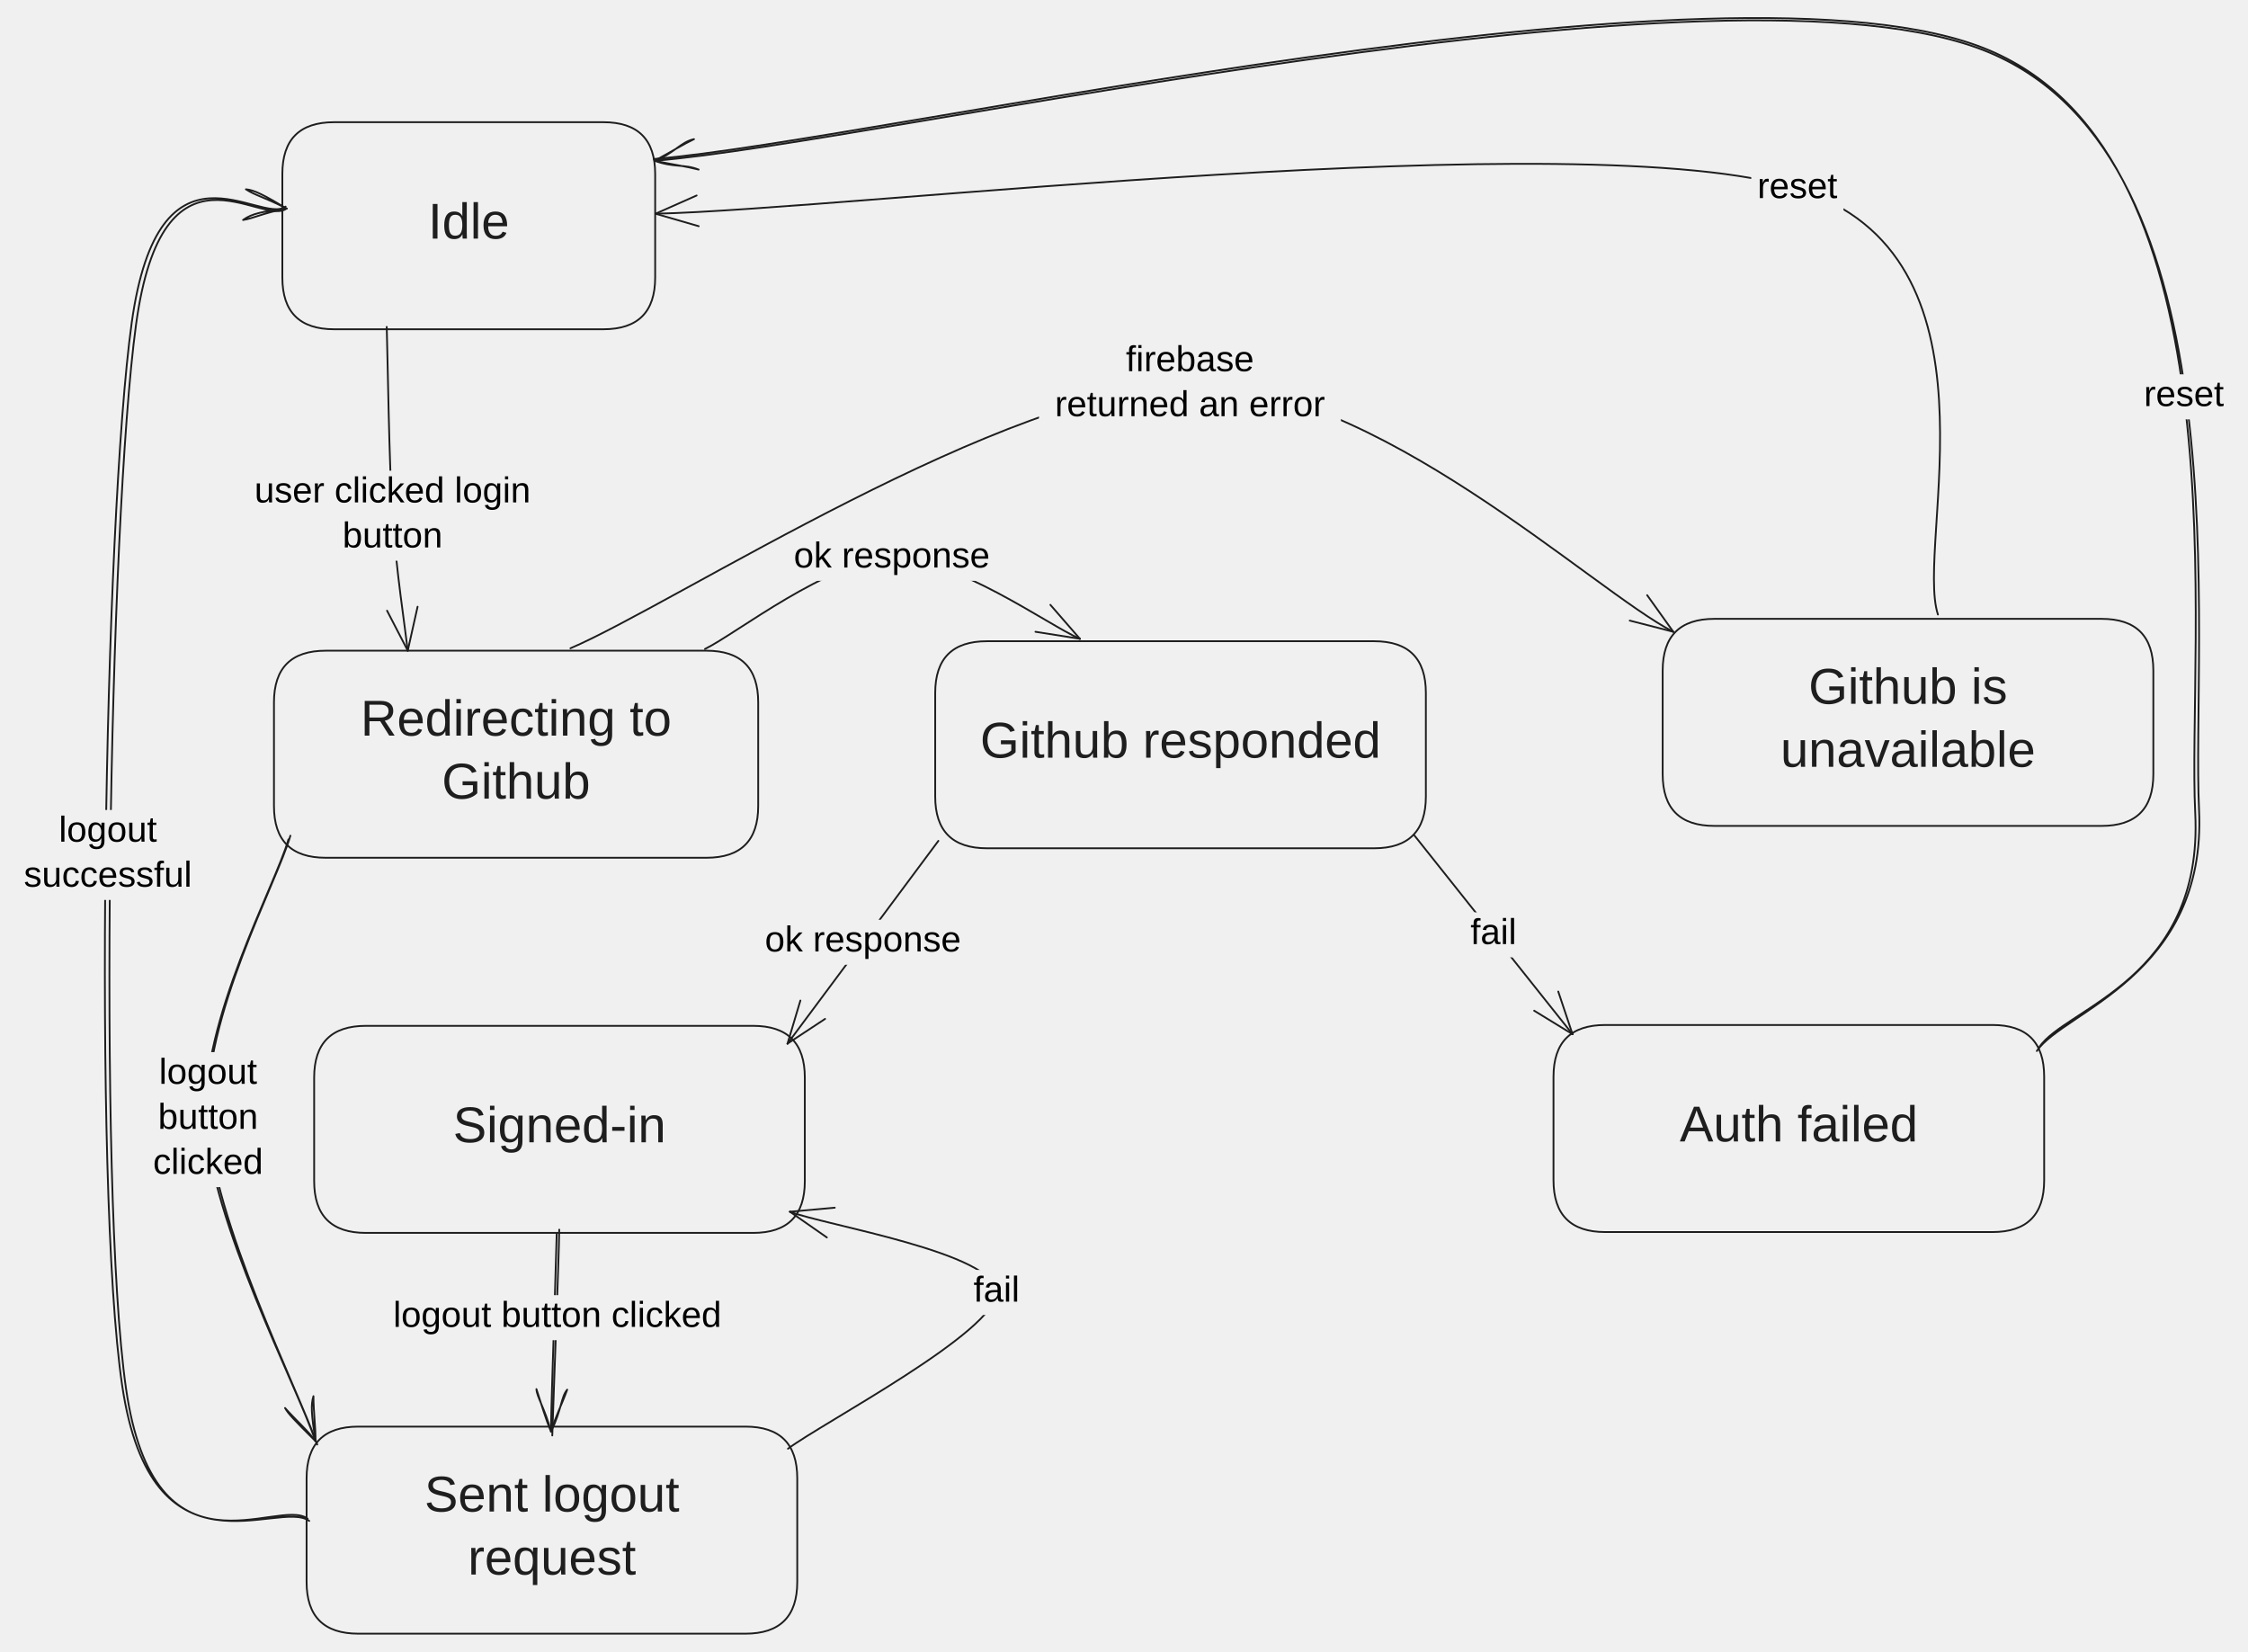
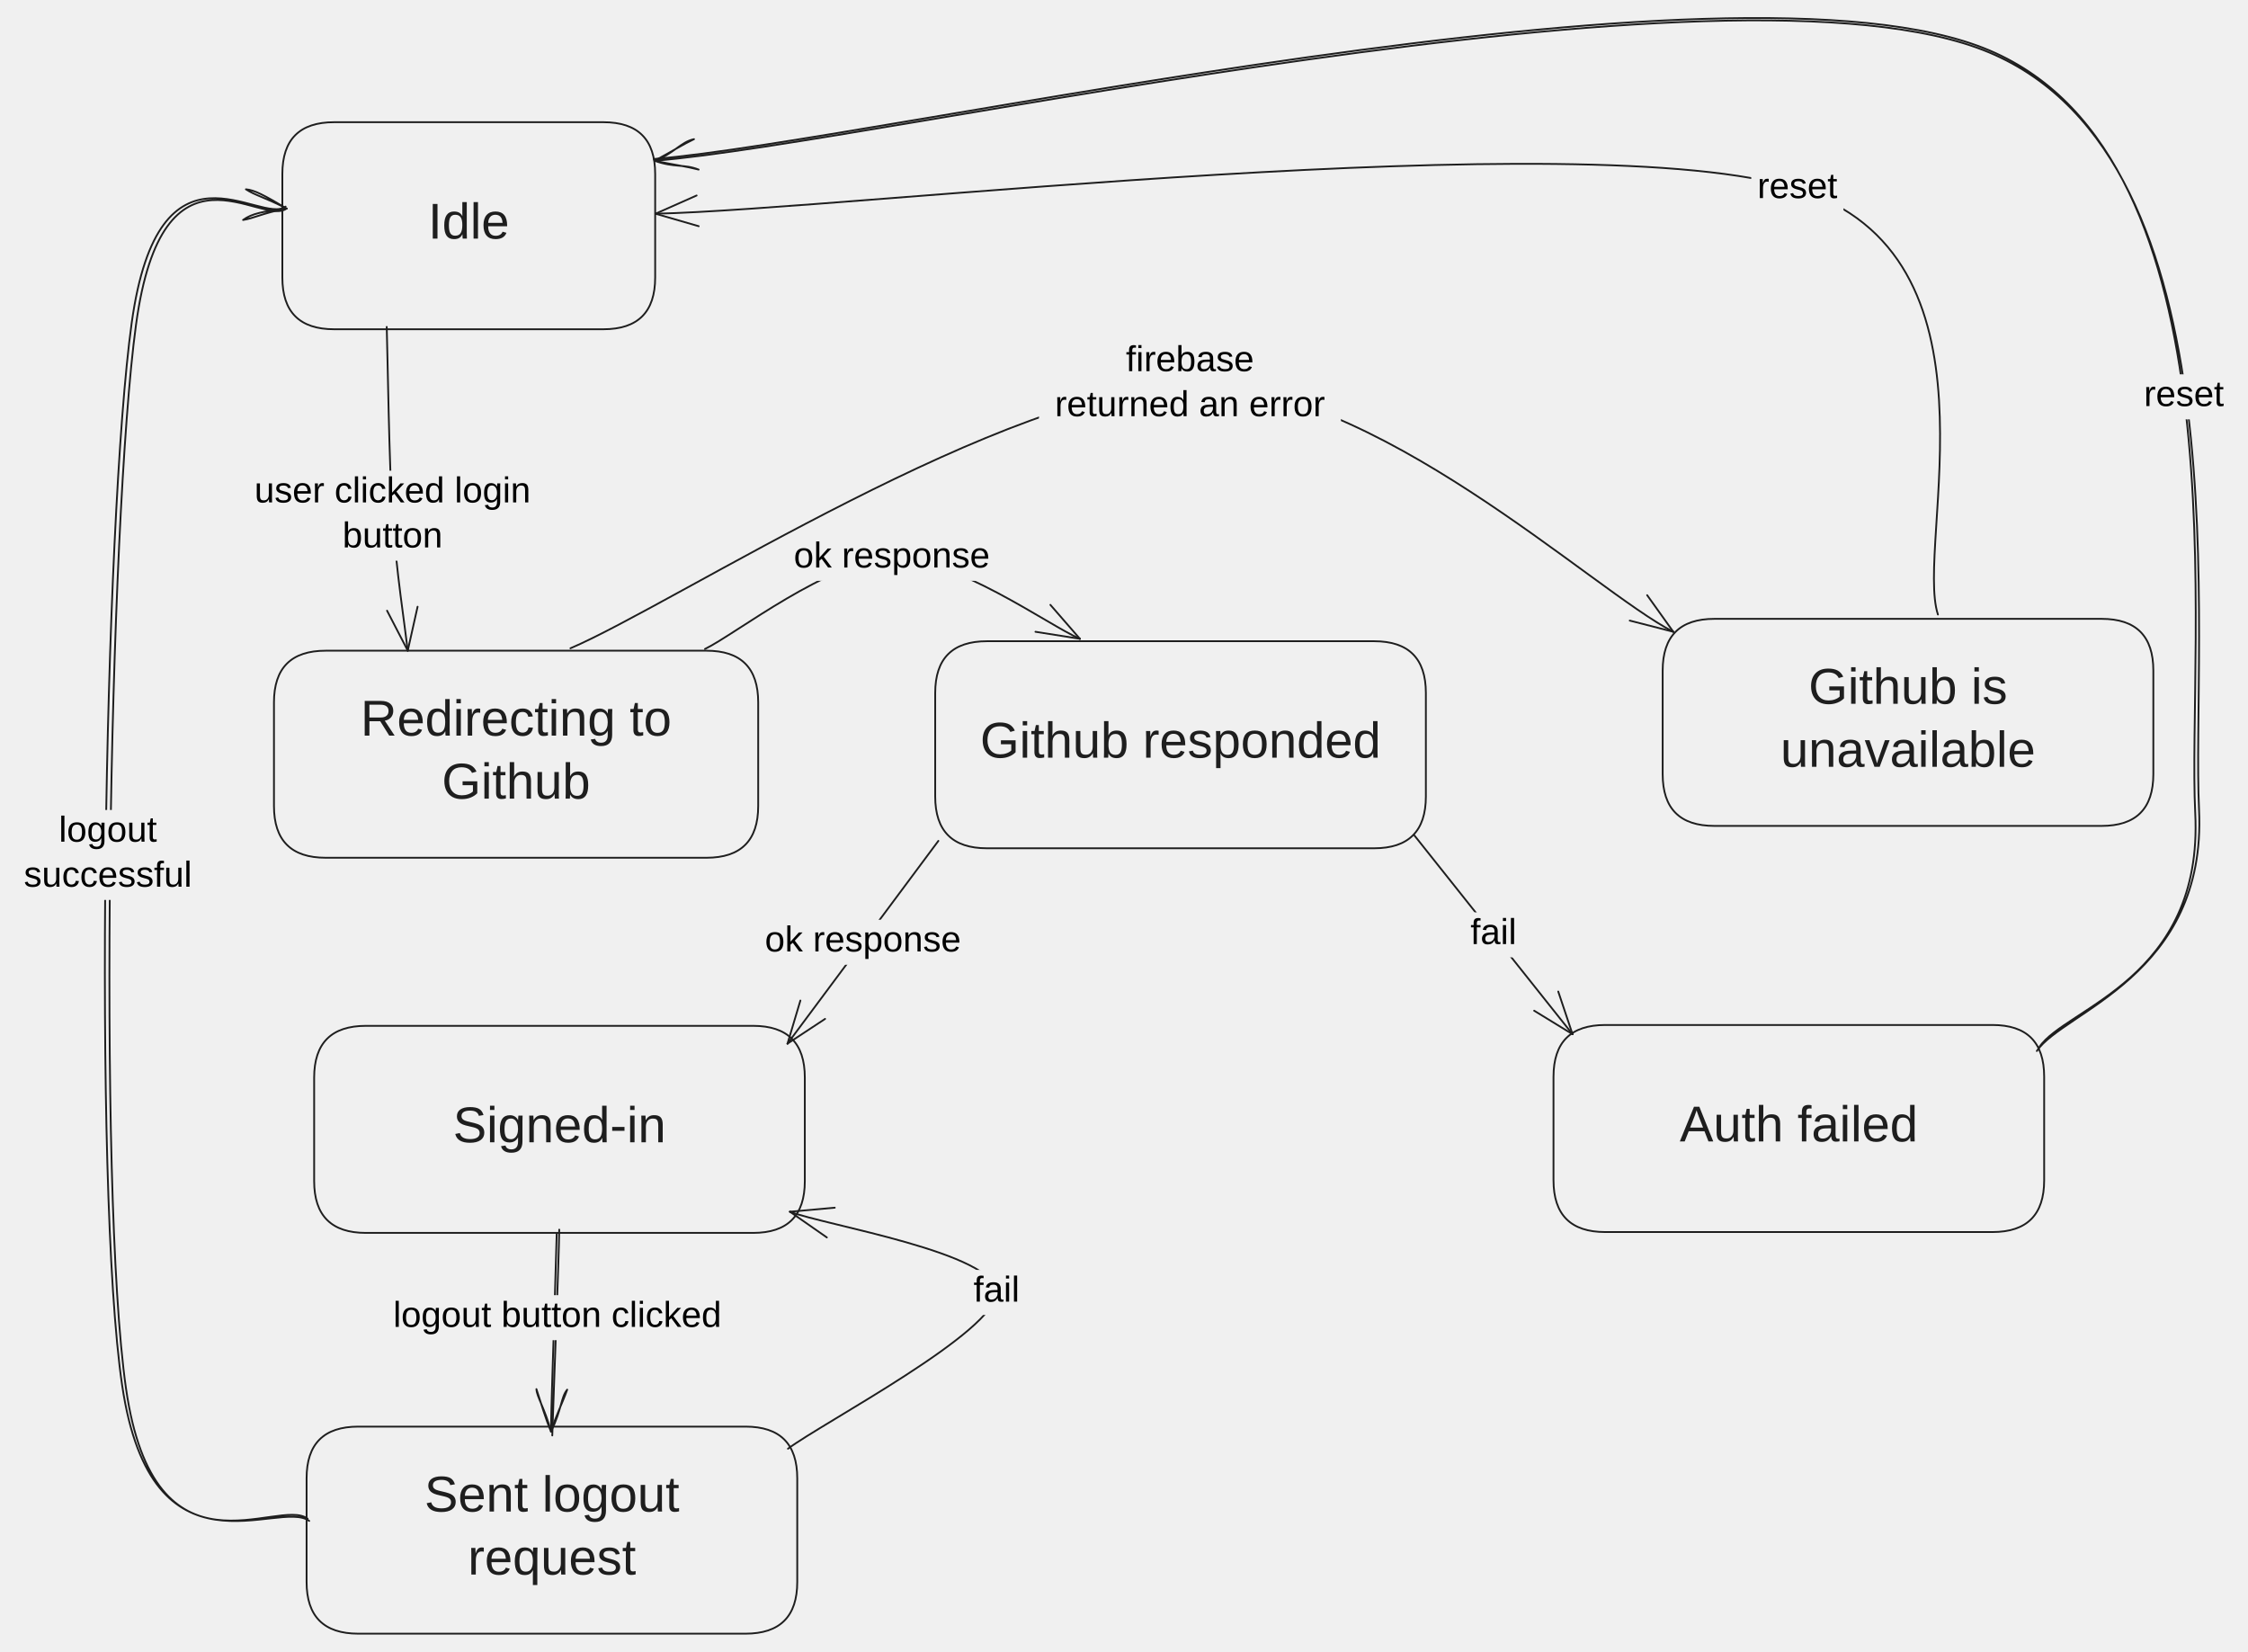
<svg xmlns="http://www.w3.org/2000/svg" version="1.1" viewBox="0 0 1248.651 917.328" width="1248.651" height="917.328">
  <defs>
    <style>
            .state-box {
                fill: transparent;
                transition: fill 1s ease 0s;
            }
            .state-box.active {
                fill: deepskyblue;
                transition: fill 0s ease 0s;
            }

            text.arrow {
                fill: black;
                font-size: 20px;
                transition: fill 1s ease 0s;
            }
            text.arrow.active {
                fill: deepskyblue;
                transition: fill 0s ease 0s;
            }

            path.arrow {
                stroke: black;
                transition: stroke 1s ease 0s;
            }
            path.arrow.active {
                stroke: deepskyblue;
                transition: stroke 0s ease 0s;
            }
            * {
                font-family: Arial;
            }
        </style>
  </defs>
  <g stroke-linecap="round" transform="translate(152.1732 361.3898) rotate(0 134.4867 57.5)">
    <path d="M28.75 0 C98.32 0, 167.89 0, 240.22 0 C259.39 0, 268.97 9.58, 268.97 28.75 C268.97 51.54, 268.97 74.33, 268.97 86.25 C268.97 105.42, 259.39 115, 240.22 115 C186.88 115, 133.54 115, 28.75 115 C9.58 115, 0 105.42, 0 86.25 C0 68, 0 49.74, 0 28.75 C0 9.58, 9.58 0, 28.75 0" stroke="none" stroke-width="0" class="state-box redirecting-to-github-0" />
    <path d="M28.75 0 C76.49 0, 124.22 0, 240.22 0 M28.75 0 C112.7 0, 196.65 0, 240.22 0 M240.22 0 C259.39 0, 268.97 9.58, 268.97 28.75 M240.22 0 C259.39 0, 268.97 9.58, 268.97 28.75 M268.97 28.75 C268.97 43.14, 268.97 57.52, 268.97 86.25 M268.97 28.75 C268.97 49.47, 268.97 70.19, 268.97 86.25 M268.97 86.25 C268.97 105.42, 259.39 115, 240.22 115 M268.97 86.25 C268.97 105.42, 259.39 115, 240.22 115 M240.22 115 C181.82 115, 123.42 115, 28.75 115 M240.22 115 C178.36 115, 116.5 115, 28.75 115 M28.75 115 C9.58 115, 0 105.42, 0 86.25 M28.75 115 C9.58 115, 0 105.42, 0 86.25 M0 86.25 C0 66.91, 0 47.57, 0 28.75 M0 86.25 C0 64.29, 0 42.33, 0 28.75 M0 28.75 C0 9.58, 9.58 0, 28.75 0 M0 28.75 C0 9.58, 9.58 0, 28.75 0" stroke="#1e1e1e" stroke-width="1" fill="none" />
  </g>
  <g transform="translate(188.8559 383.8898) rotate(0 97.80395 35)">
    <text x="97.804" y="24.668" font-family="Excalifont, Xiaolai, sans-serif, Segoe UI Emoji" font-size="28px" fill="#1e1e1e" text-anchor="middle" direction="ltr" dominant-baseline="alphabetic">
            Redirecting to
        </text>
    <text x="97.804" y="59.668" font-family="Excalifont, Xiaolai, sans-serif, Segoe UI Emoji" font-size="28px" fill="#1e1e1e" text-anchor="middle" direction="ltr" dominant-baseline="alphabetic">
            Github
        </text>
  </g>
  <g stroke-linecap="round" transform="translate(519.4583 356.1276) rotate(0 136.2722 57.5)">
    <path d="M28.75 0 C105.01 0, 181.28 0, 243.79 0 C262.96 0, 272.54 9.58, 272.54 28.75 C272.54 51.63, 272.54 74.51, 272.54 86.25 C272.54 105.42, 262.96 115, 243.79 115 C188 115, 132.2 115, 28.75 115 C9.58 115, 0 105.42, 0 86.25 C0 73.27, 0 60.29, 0 28.75 C0 9.58, 9.58 0, 28.75 0" stroke="none" stroke-width="0" class="state-box github-responded-0" />
    <path d="M28.75 0 C78.09 0, 127.43 0, 243.79 0 M28.75 0 C80.91 0, 133.07 0, 243.79 0 M243.79 0 C262.96 0, 272.54 9.58, 272.54 28.75 M243.79 0 C262.96 0, 272.54 9.58, 272.54 28.75 M272.54 28.75 C272.54 42.69, 272.54 56.62, 272.54 86.25 M272.54 28.75 C272.54 48.68, 272.54 68.61, 272.54 86.25 M272.54 86.25 C272.54 105.42, 262.96 115, 243.79 115 M272.54 86.25 C272.54 105.42, 262.96 115, 243.79 115 M243.79 115 C180 115, 116.2 115, 28.75 115 M243.79 115 C173.18 115, 102.56 115, 28.75 115 M28.75 115 C9.58 115, 0 105.42, 0 86.25 M28.75 115 C9.58 115, 0 105.42, 0 86.25 M0 86.25 C0 68.92, 0 51.59, 0 28.75 M0 86.25 C0 71.73, 0 57.2, 0 28.75 M0 28.75 C0 9.58, 9.58 0, 28.75 0 M0 28.75 C0 9.58, 9.58 0, 28.75 0" stroke="#1e1e1e" stroke-width="1" fill="none" />
  </g>
  <g transform="translate(536.3246 396.1276) rotate(0 119.4059 17.5)">
    <text x="119.406" y="24.668" font-family="Excalifont, Xiaolai, sans-serif, Segoe UI Emoji" font-size="28px" fill="#1e1e1e" text-anchor="middle" direction="ltr" dominant-baseline="alphabetic">
            Github responded
        </text>
  </g>
  <g stroke-linecap="round" transform="translate(923.5312 343.7036) rotate(0 136.2722 57.5)">
    <path d="M28.75 0 C95.35 0, 161.95 0, 243.79 0 C262.96 0, 272.54 9.58, 272.54 28.75 C272.54 50.35, 272.54 71.94, 272.54 86.25 C272.54 105.42, 262.96 115, 243.79 115 C186.96 115, 130.13 115, 28.75 115 C9.58 115, 0 105.42, 0 86.25 C0 71.3, 0 56.36, 0 28.75 C0 9.58, 9.58 0, 28.75 0" stroke="none" stroke-width="0" class="state-box github-is-unavailable-0" />
    <path d="M28.75 0 C96.02 0, 163.3 0, 243.79 0 M28.75 0 C102.51 0, 176.27 0, 243.79 0 M243.79 0 C262.96 0, 272.54 9.58, 272.54 28.75 M243.79 0 C262.96 0, 272.54 9.58, 272.54 28.75 M272.54 28.75 C272.54 51.53, 272.54 74.31, 272.54 86.25 M272.54 28.75 C272.54 40.42, 272.54 52.08, 272.54 86.25 M272.54 86.25 C272.54 105.42, 262.96 115, 243.79 115 M272.54 86.25 C272.54 105.42, 262.96 115, 243.79 115 M243.79 115 C165.42 115, 87.04 115, 28.75 115 M243.79 115 C191.78 115, 139.77 115, 28.75 115 M28.75 115 C9.58 115, 0 105.42, 0 86.25 M28.75 115 C9.58 115, 0 105.42, 0 86.25 M0 86.25 C0 70.28, 0 54.32, 0 28.75 M0 86.25 C0 65.48, 0 44.72, 0 28.75 M0 28.75 C0 9.58, 9.58 0, 28.75 0 M0 28.75 C0 9.58, 9.58 0, 28.75 0" stroke="#1e1e1e" stroke-width="1" fill="none" />
  </g>
  <g transform="translate(988.6414 366.2036) rotate(0 71.16196 35)">
    <text x="71.162" y="24.668" font-family="Excalifont, Xiaolai, sans-serif, Segoe UI Emoji" font-size="28px" fill="#1e1e1e" text-anchor="middle" direction="ltr" dominant-baseline="alphabetic">
            Github is
        </text>
    <text x="71.162" y="59.668" font-family="Excalifont, Xiaolai, sans-serif, Segoe UI Emoji" font-size="28px" fill="#1e1e1e" text-anchor="middle" direction="ltr" dominant-baseline="alphabetic">
            unavailable
        </text>
  </g>
  <g stroke-linecap="round" transform="translate(174.4965 569.7423) rotate(0 136.2722 57.5)">
    <path d="M28.75 0 C110.72 0, 192.68 0, 243.79 0 C262.96 0, 272.54 9.58, 272.54 28.75 C272.54 47.48, 272.54 66.22, 272.54 86.25 C272.54 105.42, 262.96 115, 243.79 115 C171.18 115, 98.57 115, 28.75 115 C9.58 115, 0 105.42, 0 86.25 C0 68.92, 0 51.6, 0 28.75 C0 9.58, 9.58 0, 28.75 0" stroke="none" stroke-width="0" class="state-box signed-in-0" />
    <path d="M28.75 0 C110.8 0, 192.84 0, 243.79 0 M28.75 0 C86.56 0, 144.38 0, 243.79 0 M243.79 0 C262.96 0, 272.54 9.58, 272.54 28.75 M243.79 0 C262.96 0, 272.54 9.58, 272.54 28.75 M272.54 28.75 C272.54 42.46, 272.54 56.17, 272.54 86.25 M272.54 28.75 C272.54 46.21, 272.54 63.68, 272.54 86.25 M272.54 86.25 C272.54 105.42, 262.96 115, 243.79 115 M272.54 86.25 C272.54 105.42, 262.96 115, 243.79 115 M243.79 115 C174.09 115, 104.39 115, 28.75 115 M243.79 115 C166.88 115, 89.97 115, 28.75 115 M28.75 115 C9.58 115, 0 105.42, 0 86.25 M28.75 115 C9.58 115, 0 105.42, 0 86.25 M0 86.25 C0 74.09, 0 61.94, 0 28.75 M0 86.25 C0 71.33, 0 56.41, 0 28.75 M0 28.75 C0 9.58, 9.58 0, 28.75 0 M0 28.75 C0 9.58, 9.58 0, 28.75 0" stroke="#1e1e1e" stroke-width="1" fill="none" />
  </g>
  <g transform="translate(250.9887 609.7423) rotate(0 59.77997 17.5)">
    <text x="59.78" y="24.668" font-family="Excalifont, Xiaolai, sans-serif, Segoe UI Emoji" font-size="28px" fill="#1e1e1e" text-anchor="middle" direction="ltr" dominant-baseline="alphabetic">
            Signed-in
        </text>
  </g>
  <g mask="url(#mask-dBRB1qP6bkcvI_AYK9K7M)" stroke-linecap="round">
    <g transform="translate(521.2182 467.0172) rotate(0 -41.90224 56.30611)">
      <path d="M0 0 C-13.97 18.77, -69.84 93.84, -83.8 112.61 M0 0 C-13.97 18.77, -69.84 93.84, -83.8 112.61" stroke="#1e1e1e" stroke-width="1" fill="none" />
    </g>
    <g transform="translate(521.2182 467.0172) rotate(0 -41.90224 56.30611)">
      <path d="M-76.64 88.66 C-78.33 94.3, -80.01 99.94, -83.8 112.61 M-76.64 88.66 C-78.42 94.63, -80.21 100.59, -83.8 112.61" stroke="#1e1e1e" stroke-width="1" fill="none" />
    </g>
    <g transform="translate(521.2182 467.0172) rotate(0 -41.90224 56.30611)">
      <path d="M-62.92 98.87 C-67.84 102.11, -72.75 105.34, -83.8 112.61 M-62.92 98.87 C-68.12 102.29, -73.33 105.72, -83.8 112.61" stroke="#1e1e1e" stroke-width="1" fill="none" />
    </g>
  </g>
  <mask id="mask-dBRB1qP6bkcvI_AYK9K7M">
    <rect x="0" y="0" fill="#fff" width="705.023" height="679.629" />
    <rect x="421.836" y="510.823" fill="#000" width="114.96" height="25" opacity="1" />
  </mask>
  <g transform="translate(421.836 510.8233) rotate(0 57.47996 12.5)">
    <text x="57.48" y="17.62" fill="#1e1e1e" text-anchor="middle" direction="ltr" dominant-baseline="alphabetic" class="arrow ok-response-0">
            ok response
        </text>
  </g>
  <g mask="url(#mask-_jBM0xn4zXRzigc2xyOJr)" stroke-linecap="round">
    <g transform="translate(391.5599 360.4534) rotate(0 104.1366 -25.19781)">
      <path d="M0 0 C17.3 -8.4, 69.09 -49.44, 103.8 -50.38 C138.51 -51.32, 190.86 -13.11, 208.27 -5.66 M0 0 C17.3 -8.4, 69.09 -49.44, 103.8 -50.38 C138.51 -51.32, 190.86 -13.11, 208.27 -5.66" stroke="#1e1e1e" stroke-width="1" fill="none" />
    </g>
    <g transform="translate(391.5599 360.4534) rotate(0 104.1366 -25.19781)">
      <path d="M183.58 -9.57 C190.56 -8.46, 197.54 -7.36, 208.27 -5.66 M183.58 -9.57 C192.19 -8.2, 200.8 -6.84, 208.27 -5.66" stroke="#1e1e1e" stroke-width="1" fill="none" />
    </g>
    <g transform="translate(391.5599 360.4534) rotate(0 104.1366 -25.19781)">
      <path d="M191.87 -24.53 C196.5 -19.19, 201.14 -13.86, 208.27 -5.66 M191.87 -24.53 C197.59 -17.95, 203.31 -11.37, 208.27 -5.66" stroke="#1e1e1e" stroke-width="1" fill="none" />
    </g>
  </g>
  <mask id="mask-_jBM0xn4zXRzigc2xyOJr">
    <rect x="0" y="0" fill="#fff" width="699.833" height="510.832" />
    <rect x="437.881" y="297.575" fill="#000" width="114.96" height="25" opacity="1" />
  </mask>
  <g transform="translate(437.8813 297.5749) rotate(0 57.81521 37.68064)">
    <text x="57.48" y="17.62" fill="#1e1e1e" text-anchor="middle" direction="ltr" dominant-baseline="alphabetic" class="arrow ok-response-1">
            ok response
        </text>
  </g>
  <g mask="url(#mask-M0EonnSy34e1POpJgDUsM)" stroke-linecap="round">
    <g transform="translate(316.8419 360.0559) rotate(0 306.3022 -73.27007)">
      <path d="M0 0 C57.35 -24.42, 242.01 -145, 344.11 -146.53 C446.21 -148.05, 567.86 -32.06, 612.6 -9.16 M0 0 C57.35 -24.42, 242.01 -145, 344.11 -146.53 C446.21 -148.05, 567.86 -32.06, 612.6 -9.16" stroke="#1e1e1e" stroke-width="1" fill="none" />
    </g>
    <g transform="translate(316.8419 360.0559) rotate(0 306.3022 -73.27007)">
      <path d="M588.39 -15.39 C596.19 -13.39, 603.98 -11.38, 612.6 -9.16 M588.39 -15.39 C596.23 -13.37, 604.08 -11.36, 612.6 -9.16" stroke="#1e1e1e" stroke-width="1" fill="none" />
    </g>
    <g transform="translate(316.8419 360.0559) rotate(0 306.3022 -73.27007)">
      <path d="M598.06 -29.5 C602.74 -22.95, 607.42 -16.41, 612.6 -9.16 M598.06 -29.5 C602.77 -22.91, 607.48 -16.33, 612.6 -9.16" stroke="#1e1e1e" stroke-width="1" fill="none" />
    </g>
  </g>
  <mask id="mask-M0EonnSy34e1POpJgDUsM">
    <rect x="0" y="0" fill="#fff" width="1029.446" height="606.581" />
    <rect x="577.104" y="188.531" fill="#000" width="167.7" height="50" opacity="1" />
  </mask>
  <g transform="translate(577.1044 188.5307) rotate(0 46.03969 98.25513)">
    <text x="83.85" y="17.62" fill="#1e1e1e" text-anchor="middle" direction="ltr" dominant-baseline="alphabetic" class="arrow firebase-returned-an-error-0">
            firebase
        </text>
    <text x="83.85" y="42.62" fill="#1e1e1e" text-anchor="middle" direction="ltr" dominant-baseline="alphabetic" class="arrow firebase-returned-an-error-0">
            returned an error
        </text>
  </g>
  <g stroke-linecap="round" transform="translate(156.8342 67.86578) rotate(0 103.5384 57.5)">
    <path d="M28.75 0 C62.98 0, 97.2 0, 178.33 0 C197.49 0, 207.08 9.58, 207.08 28.75 C207.08 49.81, 207.08 70.87, 207.08 86.25 C207.08 105.42, 197.49 115, 178.33 115 C140.02 115, 101.72 115, 28.75 115 C9.58 115, 0 105.42, 0 86.25 C0 65.99, 0 45.72, 0 28.75 C0 9.58, 9.58 0, 28.75 0" stroke="none" stroke-width="0" class="state-box idle-0" />
    <path d="M28.75 0 C69.41 0, 110.06 0, 178.33 0 M28.75 0 C62.83 0, 96.91 0, 178.33 0 M178.33 0 C197.49 0, 207.08 9.58, 207.08 28.75 M178.33 0 C197.49 0, 207.08 9.58, 207.08 28.75 M207.08 28.75 C207.08 51.32, 207.08 73.89, 207.08 86.25 M207.08 28.75 C207.08 40.77, 207.08 52.79, 207.08 86.25 M207.08 86.25 C207.08 105.42, 197.49 115, 178.33 115 M207.08 86.25 C207.08 105.42, 197.49 115, 178.33 115 M178.33 115 C127.27 115, 76.21 115, 28.75 115 M178.33 115 C120.09 115, 61.85 115, 28.75 115 M28.75 115 C9.58 115, 0 105.42, 0 86.25 M28.75 115 C9.58 115, 0 105.42, 0 86.25 M0 86.25 C0 64.14, 0 42.03, 0 28.75 M0 86.25 C0 64.07, 0 41.89, 0 28.75 M0 28.75 C0 9.58, 9.58 0, 28.75 0 M0 28.75 C0 9.58, 9.58 0, 28.75 0" stroke="#1e1e1e" stroke-width="1" fill="none" />
  </g>
  <g transform="translate(233.6046 107.8658) rotate(0 26.76798 17.5)">
    <text x="26.768" y="24.668" font-family="Excalifont, Xiaolai, sans-serif, Segoe UI Emoji" font-size="28px" fill="#1e1e1e" text-anchor="middle" direction="ltr" dominant-baseline="alphabetic">
            Idle
        </text>
  </g>
  <g mask="url(#mask-CVrc5wLQHs3bX172iG-gf)" stroke-linecap="round">
    <g transform="translate(214.8081 181.5582) rotate(0 5.84191 89.90357)">
      <path d="M0 0 C0.54 17.48, 1.27 74.9, 3.22 104.87 C5.17 134.84, 10.27 167.32, 11.68 179.81 M0 0 C0.54 17.48, 1.27 74.9, 3.22 104.87 C5.17 134.84, 10.27 167.32, 11.68 179.81" stroke="#1e1e1e" stroke-width="1" fill="none" />
    </g>
    <g transform="translate(214.8081 181.5582) rotate(0 5.84191 89.90357)">
      <path d="M0.18 157.61 C3.21 163.45, 6.23 169.29, 11.68 179.81 M0.18 157.61 C3.07 163.18, 5.95 168.75, 11.68 179.81" stroke="#1e1e1e" stroke-width="1" fill="none" />
    </g>
    <g transform="translate(214.8081 181.5582) rotate(0 5.84191 89.90357)">
      <path d="M17.14 155.41 C15.7 161.83, 14.27 168.25, 11.68 179.81 M17.14 155.41 C15.77 161.53, 14.4 167.66, 11.68 179.81" stroke="#1e1e1e" stroke-width="1" fill="none" />
    </g>
  </g>
  <mask id="mask-CVrc5wLQHs3bX172iG-gf">
    <rect x="0" y="0" fill="#fff" width="326.492" height="461.365" />
    <rect x="136.61" y="261.428" fill="#000" width="162.84" height="50" opacity="1" />
  </mask>
  <g transform="translate(136.6098 261.4279) rotate(0 84.0402 10.0339)">
    <text x="81.42" y="17.62" fill="#1e1e1e" text-anchor="middle" direction="ltr" dominant-baseline="alphabetic" class="arrow user-clicked-login-button-0">
            user clicked login
        </text>
    <text x="81.42" y="42.62" fill="#1e1e1e" text-anchor="middle" direction="ltr" dominant-baseline="alphabetic" class="arrow user-clicked-login-button-0">
            button
        </text>
  </g>
  <g mask="url(#mask-41Rm7YzU-sNw_DWX7DwIt)" stroke-linecap="round">
    <g transform="translate(1076.423 341.3104) rotate(0 -355.5747 -125.1621)">
      <path d="M0 0 C-13.01 -39.4, 40.64 -199.31, -78.08 -236.42 C-196.8 -273.52, -606.63 -224.91, -712.34 -222.61 M0 0 C-13.01 -39.4, 40.64 -199.31, -78.08 -236.42 C-196.8 -273.52, -606.63 -224.91, -712.34 -222.61" stroke="#1e1e1e" stroke-width="1" fill="none" />
    </g>
    <g transform="translate(1076.423 341.3104) rotate(0 -355.5747 -125.1621)">
      <path d="M-689.48 -232.74 C-694.38 -230.56, -699.28 -228.39, -712.34 -222.61 M-689.48 -232.74 C-695.99 -229.85, -702.49 -226.97, -712.34 -222.61" stroke="#1e1e1e" stroke-width="1" fill="none" />
    </g>
    <g transform="translate(1076.423 341.3104) rotate(0 -355.5747 -125.1621)">
      <path d="M-688.32 -215.68 C-693.47 -217.16, -698.62 -218.65, -712.34 -222.61 M-688.32 -215.68 C-695.15 -217.65, -701.99 -219.62, -712.34 -222.61" stroke="#1e1e1e" stroke-width="1" fill="none" />
    </g>
  </g>
  <mask id="mask-41Rm7YzU-sNw_DWX7DwIt">
    <rect x="0" y="0" fill="#fff" width="1888.761" height="677.726" />
    <rect x="972.722" y="92.395" fill="#000" width="51.24" height="25" opacity="1" />
  </mask>
  <g transform="translate(972.7224 92.39459) rotate(0 -251.8744 123.7537)">
    <text x="25.62" y="17.62" fill="#1e1e1e" text-anchor="middle" direction="ltr" dominant-baseline="alphabetic" class="arrow reset-0">
            reset
        </text>
  </g>
  <g stroke-linecap="round" transform="translate(862.8934 569.2694) rotate(0 136.2722 57.5)">
    <path d="M28.75 0 C81.28 0, 133.81 0, 243.79 0 C262.96 0, 272.54 9.58, 272.54 28.75 C272.54 41.32, 272.54 53.88, 272.54 86.25 C272.54 105.42, 262.96 115, 243.79 115 C197.98 115, 152.17 115, 28.75 115 C9.58 115, 0 105.42, 0 86.25 C0 73.87, 0 61.49, 0 28.75 C0 9.58, 9.58 0, 28.75 0" stroke="none" stroke-width="0" class="state-box auth-failed-0" />
    <path d="M28.75 0 C110.84 0, 192.93 0, 243.79 0 M28.75 0 C110.36 0, 191.98 0, 243.79 0 M243.79 0 C262.96 0, 272.54 9.58, 272.54 28.75 M243.79 0 C262.96 0, 272.54 9.58, 272.54 28.75 M272.54 28.75 C272.54 50.62, 272.54 72.48, 272.54 86.25 M272.54 28.75 C272.54 47.66, 272.54 66.56, 272.54 86.25 M272.54 86.25 C272.54 105.42, 262.96 115, 243.79 115 M272.54 86.25 C272.54 105.42, 262.96 115, 243.79 115 M243.79 115 C184.34 115, 124.9 115, 28.75 115 M243.79 115 C200.22 115, 156.65 115, 28.75 115 M28.75 115 C9.58 115, 0 105.42, 0 86.25 M28.75 115 C9.58 115, 0 105.42, 0 86.25 M0 86.25 C0 70.6, 0 54.95, 0 28.75 M0 86.25 C0 68.62, 0 51, 0 28.75 M0 28.75 C0 9.58, 9.58 0, 28.75 0 M0 28.75 C0 9.58, 9.58 0, 28.75 0" stroke="#1e1e1e" stroke-width="1" fill="none" />
  </g>
  <g transform="translate(923.1736 609.2694) rotate(0 75.99196 17.5)">
    <text x="75.992" y="24.668" font-family="Excalifont, Xiaolai, sans-serif, Segoe UI Emoji" font-size="28px" fill="#1e1e1e" text-anchor="middle" direction="ltr" dominant-baseline="alphabetic">
            Auth failed
        </text>
  </g>
  <g mask="url(#mask-w1CRAUmJBAGQwUlGqFZ85)" stroke-linecap="round">
    <g transform="translate(785.6421 464.0206) rotate(0 43.90833 55.18548)">
      <path d="M0 0 C14.64 18.4, 73.18 91.98, 87.82 110.37 M0 0 C14.64 18.4, 73.18 91.98, 87.82 110.37" stroke="#1e1e1e" stroke-width="1" fill="none" />
    </g>
    <g transform="translate(785.6421 464.0206) rotate(0 43.90833 55.18548)">
      <path d="M66.5 97.31 C73.72 101.73, 80.94 106.16, 87.82 110.37 M66.5 97.31 C74.45 102.18, 82.4 107.05, 87.82 110.37" stroke="#1e1e1e" stroke-width="1" fill="none" />
    </g>
    <g transform="translate(785.6421 464.0206) rotate(0 43.90833 55.18548)">
      <path d="M79.88 86.66 C82.57 94.69, 85.26 102.72, 87.82 110.37 M79.88 86.66 C82.84 95.5, 85.8 104.34, 87.82 110.37" stroke="#1e1e1e" stroke-width="1" fill="none" />
    </g>
  </g>
  <mask id="mask-w1CRAUmJBAGQwUlGqFZ85">
    <rect x="0" y="0" fill="#fff" width="973.459" height="674.392" />
    <rect x="814.13" y="506.706" fill="#000" width="30.84" height="25" opacity="1" />
  </mask>
  <g transform="translate(814.1305 506.7061) rotate(0 15.41998 12.5)">
    <text x="15.42" y="17.62" fill="#1e1e1e" text-anchor="middle" direction="ltr" dominant-baseline="alphabetic" class="arrow fail-0">
            fail
        </text>
  </g>
  <g mask="url(#mask-X4xVCqoFczZUFWfL8BiAX)" stroke-linecap="round">
    <g transform="translate(1132.729 582.2483) rotate(0 -340.3475 -285.3851)">
      <path d="M0.05 -0.75 C14.53 -22.49, 91.23 -38.42, 86.61 -130.67 C81.98 -222.92, 115.01 -493.72, -27.69 -554.26 C-170.4 -614.8, -645.87 -503.95, -769.6 -493.93 M-1.38 1.48 C13.47 -20.63, 93.15 -40.21, 88.73 -132.65 C84.31 -225.08, 115.11 -493.08, -27.88 -553.13 C-170.86 -613.18, -645.21 -502.83, -769.17 -492.96" stroke="#1e1e1e" stroke-width="1" fill="none" />
    </g>
    <g transform="translate(1132.729 582.2483) rotate(0 -340.3475 -285.3851)">
      <path d="M-747.24 -504.96 C-754.64 -503.47, -759.07 -496.39, -769.17 -492.96 M-747.24 -504.96 C-753.23 -502.13, -759.01 -498.42, -769.17 -492.96" stroke="#1e1e1e" stroke-width="1" fill="none" />
    </g>
    <g transform="translate(1132.729 582.2483) rotate(0 -340.3475 -285.3851)">
      <path d="M-744.66 -488.06 C-752.74 -491.29, -757.9 -488.93, -769.17 -492.96 M-744.66 -488.06 C-751.4 -489.8, -757.87 -490.64, -769.17 -492.96" stroke="#1e1e1e" stroke-width="1" fill="none" />
    </g>
  </g>
  <mask id="mask-X4xVCqoFczZUFWfL8BiAX">
    <rect x="0" y="0" fill="#fff" width="2090.415" height="1236.144" />
    <rect x="1187.411" y="207.903" fill="#000" width="51.24" height="25" opacity="1" />
  </mask>
  <g transform="translate(1187.411 207.9028) rotate(0 -395.0295 88.96043)">
    <text x="25.62" y="17.62" fill="#1e1e1e" text-anchor="middle" direction="ltr" dominant-baseline="alphabetic" class="arrow reset-1">
            reset
        </text>
  </g>
  <g stroke-linecap="round" transform="translate(170.2936 792.3282) rotate(0 136.2722 57.5)">
    <path d="M28.75 0 C90.32 0, 151.88 0, 243.79 0 C262.96 0, 272.54 9.58, 272.54 28.75 C272.54 47.28, 272.54 65.81, 272.54 86.25 C272.54 105.42, 262.96 115, 243.79 115 C179.22 115, 114.65 115, 28.75 115 C9.58 115, 0 105.42, 0 86.25 C0 64.6, 0 42.94, 0 28.75 C0 9.58, 9.58 0, 28.75 0" stroke="none" stroke-width="0" class="state-box sent-logout-request-0" />
    <path d="M28.75 0 C102.44 0, 176.14 0, 243.79 0 M28.75 0 C103.76 0, 178.77 0, 243.79 0 M243.79 0 C262.96 0, 272.54 9.58, 272.54 28.75 M243.79 0 C262.96 0, 272.54 9.58, 272.54 28.75 M272.54 28.75 C272.54 40.71, 272.54 52.67, 272.54 86.25 M272.54 28.75 C272.54 45.63, 272.54 62.51, 272.54 86.25 M272.54 86.25 C272.54 105.42, 262.96 115, 243.79 115 M272.54 86.25 C272.54 105.42, 262.96 115, 243.79 115 M243.79 115 C177.38 115, 110.96 115, 28.75 115 M243.79 115 C174.79 115, 105.79 115, 28.75 115 M28.75 115 C9.58 115, 0 105.42, 0 86.25 M28.75 115 C9.58 115, 0 105.42, 0 86.25 M0 86.25 C0 72.5, 0 58.75, 0 28.75 M0 86.25 C0 67.72, 0 49.18, 0 28.75 M0 28.75 C0 9.58, 9.58 0, 28.75 0 M0 28.75 C0 9.58, 9.58 0, 28.75 0" stroke="#1e1e1e" stroke-width="1" fill="none" />
  </g>
  <g transform="translate(226.4998 814.8282) rotate(0 80.06596 35)">
    <text x="80.066" y="24.668" font-family="Excalifont, Xiaolai, sans-serif, Segoe UI Emoji" font-size="28px" fill="#1e1e1e" text-anchor="middle" direction="ltr" dominant-baseline="alphabetic">
            Sent logout
        </text>
    <text x="80.066" y="59.668" font-family="Excalifont, Xiaolai, sans-serif, Segoe UI Emoji" font-size="28px" fill="#1e1e1e" text-anchor="middle" direction="ltr" dominant-baseline="alphabetic">
            request
        </text>
  </g>
  <g mask="url(#mask-c5BgGGVVgW2KDPIAv486N)" stroke-linecap="round">
    <g transform="translate(170.6969 845.1045) rotate(0 -55.69772 -367.6847)">
      <path d="M1.05 -0.4 C-15.96 -12.97, -86.39 35.34, -102.83 -75.54 C-119.27 -186.41, -112.7 -556.5, -97.57 -665.64 C-82.45 -774.78, -26.14 -719.75, -12.07 -730.37 M0.14 -1.66 C-16.45 -14.03, -84.85 36.39, -100.73 -74.11 C-116.61 -184.61, -110.03 -555.46, -95.16 -664.66 C-80.29 -773.86, -25.5 -718.65, -11.51 -729.29" stroke="#1e1e1e" stroke-width="1" fill="none" />
    </g>
    <g transform="translate(170.6969 845.1045) rotate(0 -55.69772 -367.6847)">
      <path d="M-35.69 -722.94 C-30.71 -726.57, -24.75 -727.63, -11.51 -729.29 M-35.69 -722.94 C-30.16 -723.72, -24.41 -726.86, -11.51 -729.29" stroke="#1e1e1e" stroke-width="1" fill="none" />
    </g>
    <g transform="translate(170.6969 845.1045) rotate(0 -55.69772 -367.6847)">
      <path d="M-34.11 -739.97 C-29.52 -739.62, -23.92 -736.7, -11.51 -729.29 M-34.11 -739.97 C-28.89 -736.54, -23.53 -735.49, -11.51 -729.29" stroke="#1e1e1e" stroke-width="1" fill="none" />
    </g>
  </g>
  <mask id="mask-c5BgGGVVgW2KDPIAv486N">
    <rect x="0" y="0" fill="#fff" width="372.364" height="1675.438" />
    <rect x="10" y="449.84" fill="#000" width="99.84" height="50" opacity="1" />
  </mask>
  <g transform="translate(10 449.8398) rotate(0 104.9992 27.58003)">
    <text x="49.92" y="17.62" fill="#1e1e1e" text-anchor="middle" direction="ltr" dominant-baseline="alphabetic" class="arrow logout-successful-0">
            logout
        </text>
    <text x="49.92" y="42.62" fill="#1e1e1e" text-anchor="middle" direction="ltr" dominant-baseline="alphabetic" class="arrow logout-successful-0">
            successful
        </text>
  </g>
  <g mask="url(#mask-2OZHtToUh9SZxHKMR1Y01)" stroke-linecap="round">
    <g transform="translate(310.5409 683.7815) rotate(0 -2.184936 56.31251)">
      <path d="M0.09 -0.85 C0.01 7.42, -0.81 29.73, -1.46 48.78 C-2.1 67.84, -3.5 102.72, -3.78 113.47 M-1.32 1.32 C-1.51 9.32, -2.14 28.71, -2.66 47.05 C-3.18 65.39, -4.5 100.11, -4.46 111.35" stroke="#1e1e1e" stroke-width="1" fill="none" />
    </g>
    <g transform="translate(310.5409 683.7815) rotate(0 -2.184936 56.31251)">
      <path d="M-12.59 87.71 C-12.39 92.04, -7.98 98.27, -4.46 111.35 M-12.59 87.71 C-9.8 96.05, -7.84 103.31, -4.46 111.35" stroke="#1e1e1e" stroke-width="1" fill="none" />
    </g>
    <g transform="translate(310.5409 683.7815) rotate(0 -2.184936 56.31251)">
      <path d="M4.51 88.02 C0.99 92.29, 1.68 98.45, -4.46 111.35 M4.51 88.02 C1.56 96.28, -2.21 103.45, -4.46 111.35" stroke="#1e1e1e" stroke-width="1" fill="none" />
    </g>
  </g>
  <mask id="mask-2OZHtToUh9SZxHKMR1Y01">
    <rect x="0" y="0" fill="#fff" width="414.489" height="896.828" />
    <rect x="205.886" y="719.328" fill="#000" width="207.36" height="25" opacity="1" />
  </mask>
  <g transform="translate(205.8859 719.3282) rotate(0 102.4701 20.76575)">
    <text x="103.68" y="17.62" fill="#1e1e1e" text-anchor="middle" direction="ltr" dominant-baseline="alphabetic" class="arrow logout-button-clicked-0">
            logout button clicked
        </text>
  </g>
-   <g mask="url(#mask-lHkg9a3mWgizt8HOBVioB)" stroke-linecap="round">
-     <g transform="translate(160.5512 465.2189) rotate(0 -15.41043 167.986)">
-       <path d="M0.74 -1.09 C-6.63 24.81, -47.75 99.26, -45.27 155.61 C-42.78 211.97, 5.25 306.99, 15.65 337.06 M-0.33 0.95 C-7.79 26.95, -48.86 100.93, -46.36 156.63 C-43.86 212.33, 4.58 305.1, 14.68 335.17" stroke="#1e1e1e" stroke-width="1" fill="none" />
-     </g>
-     <g transform="translate(160.5512 465.2189) rotate(0 -15.41043 167.986)">
-       <path d="M-2.23 316.76 C-0.41 320.11, 3.36 323.87, 14.68 335.17 M-2.23 316.76 C3.57 323.31, 10.75 329.62, 14.68 335.17" stroke="#1e1e1e" stroke-width="1" fill="none" />
-     </g>
-     <g transform="translate(160.5512 465.2189) rotate(0 -15.41043 167.986)">
-       <path d="M13.56 310.2 C12.03 315.05, 12.43 320.2, 14.68 335.17 M13.56 310.2 C13.55 319.16, 14.86 327.92, 14.68 335.17" stroke="#1e1e1e" stroke-width="1" fill="none" />
-     </g>
-   </g>
-   <mask id="mask-lHkg9a3mWgizt8HOBVioB">
-     <rect x="0" y="0" fill="#fff" width="321.566" height="901.42" />
-     <rect x="82.216" y="584.328" fill="#000" width="66.7" height="75" opacity="1" />
-   </mask>
-   <g transform="translate(82.21578 584.3283) rotate(0 62.92502 48.87658)">
-     <text x="33.35" y="17.62" fill="#1e1e1e" text-anchor="middle" direction="ltr" dominant-baseline="alphabetic" class="arrow logout-button-clicked-1">
-             logout
-         </text>
-     <text x="33.35" y="42.62" fill="#1e1e1e" text-anchor="middle" direction="ltr" dominant-baseline="alphabetic" class="arrow logout-button-clicked-1">
-             button
-         </text>
-     <text x="33.35" y="67.62" fill="#1e1e1e" text-anchor="middle" direction="ltr" dominant-baseline="alphabetic" class="arrow logout-button-clicked-1">
-             clicked
-         </text>
-   </g>
  <g mask="url(#mask-cJP7dJQe6ISgSlEbRiC7P)" stroke-linecap="round">
    <g transform="translate(437.6713 804.612) rotate(0 57.92711 -65.81449)">
      <path d="M0 0 C19.31 -14.47, 115.67 -64.88, 115.85 -86.81 C116.04 -108.75, 20.22 -124.16, 1.1 -131.63 M0 0 C19.31 -14.47, 115.67 -64.88, 115.85 -86.81 C116.04 -108.75, 20.22 -124.16, 1.1 -131.63" stroke="#1e1e1e" stroke-width="1" fill="none" />
    </g>
    <g transform="translate(437.6713 804.612) rotate(0 57.92711 -65.81449)">
      <path d="M26 -133.87 C16.87 -133.05, 7.75 -132.23, 1.1 -131.63 M26 -133.87 C19.52 -133.28, 13.05 -132.7, 1.1 -131.63" stroke="#1e1e1e" stroke-width="1" fill="none" />
    </g>
    <g transform="translate(437.6713 804.612) rotate(0 57.92711 -65.81449)">
      <path d="M21.61 -117.34 C14.09 -122.57, 6.58 -127.81, 1.1 -131.63 M21.61 -117.34 C16.27 -121.05, 10.94 -124.77, 1.1 -131.63" stroke="#1e1e1e" stroke-width="1" fill="none" />
    </g>
  </g>
  <mask id="mask-cJP7dJQe6ISgSlEbRiC7P">
    <rect x="0" y="0" fill="#fff" width="653.525" height="1036.241" />
    <rect x="538.105" y="705.298" fill="#000" width="30.84" height="25" opacity="1" />
  </mask>
  <g transform="translate(538.1052 705.2976) rotate(0 -42.50687 33.49992)">
    <text x="15.42" y="17.62" fill="#1e1e1e" text-anchor="middle" direction="ltr" dominant-baseline="alphabetic" class="arrow fail-1">
            fail
        </text>
  </g>
</svg>
